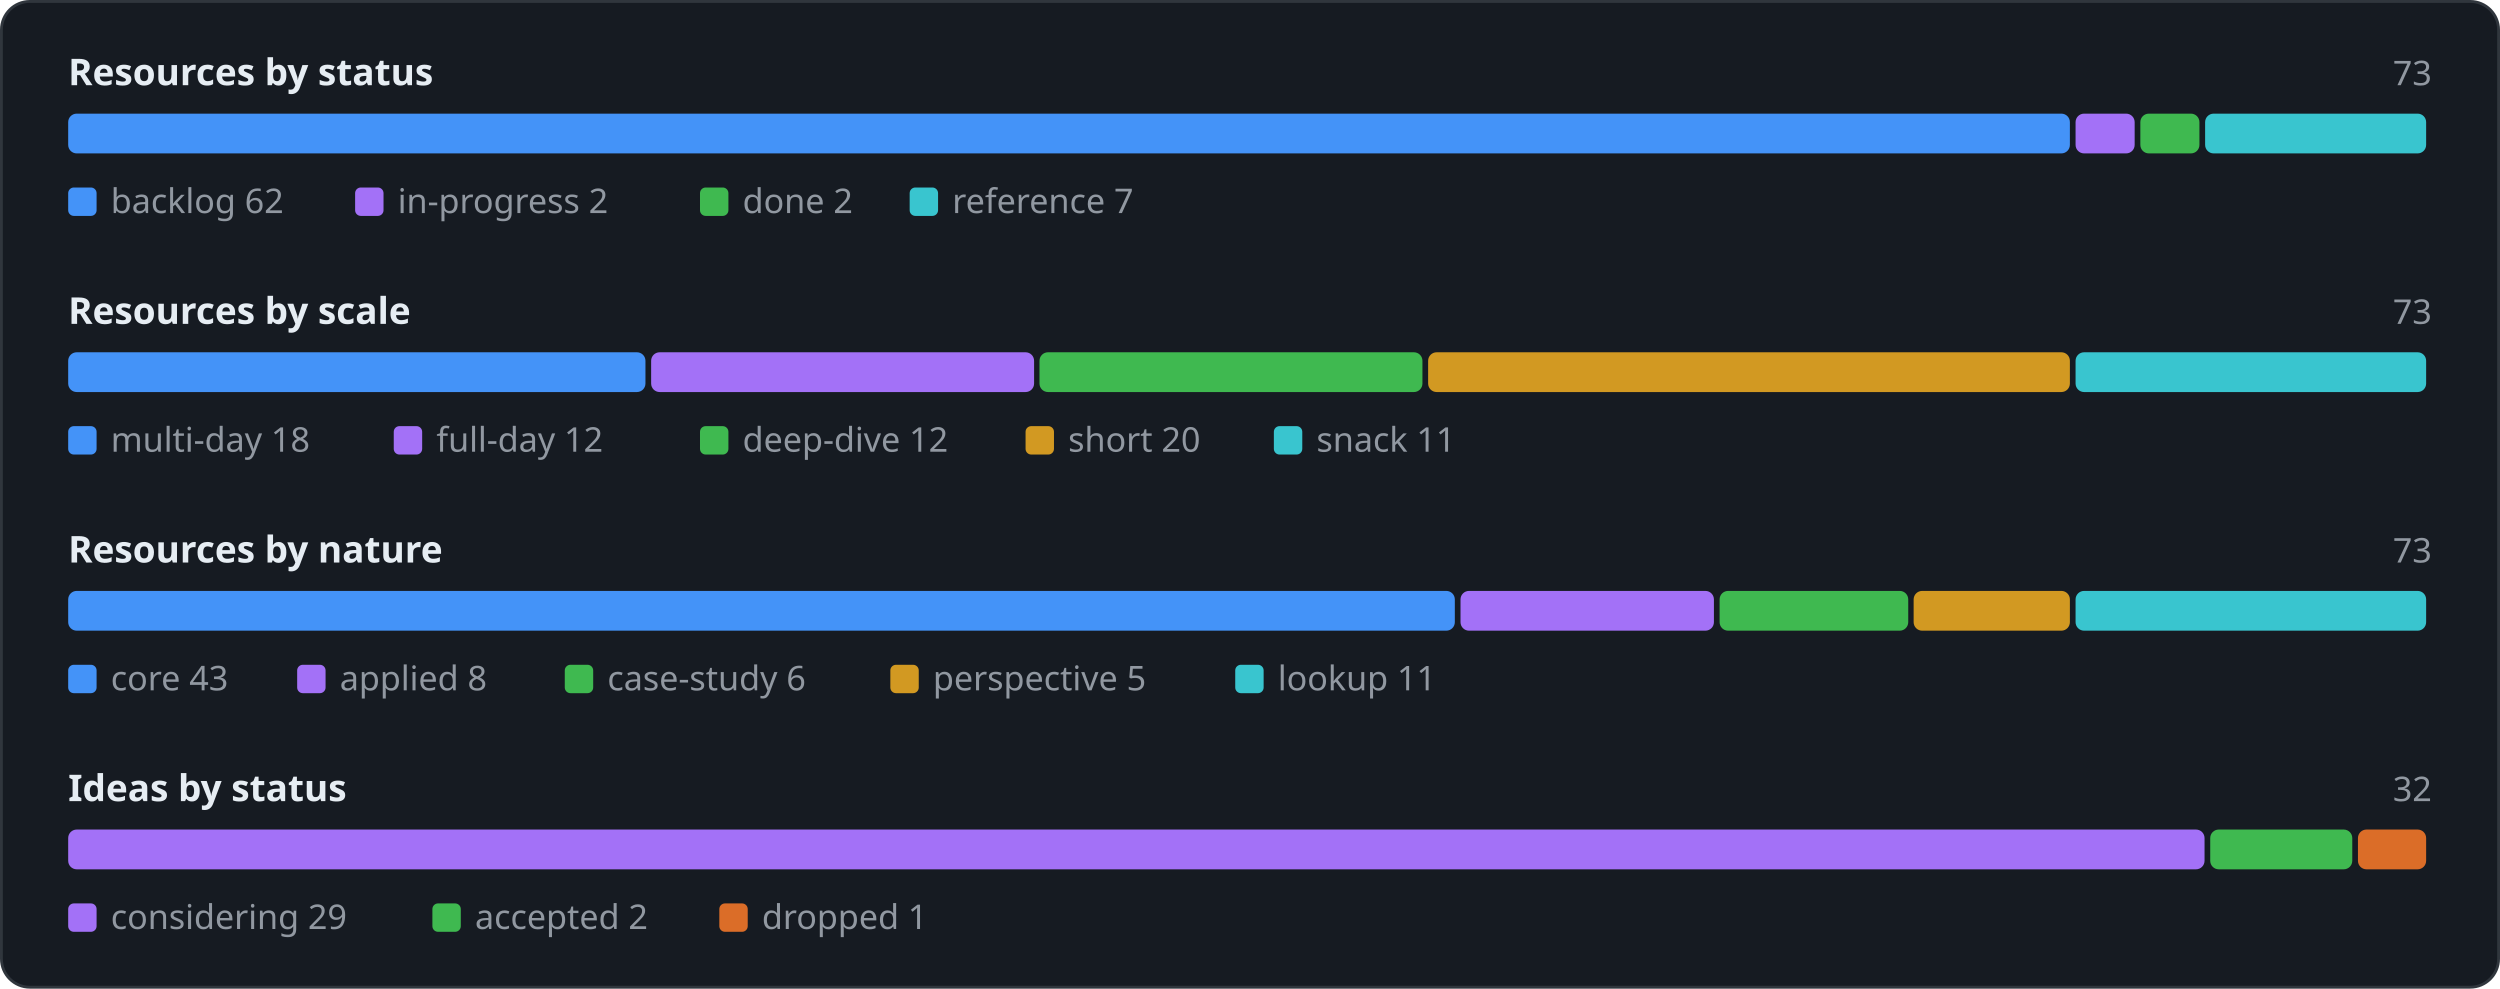
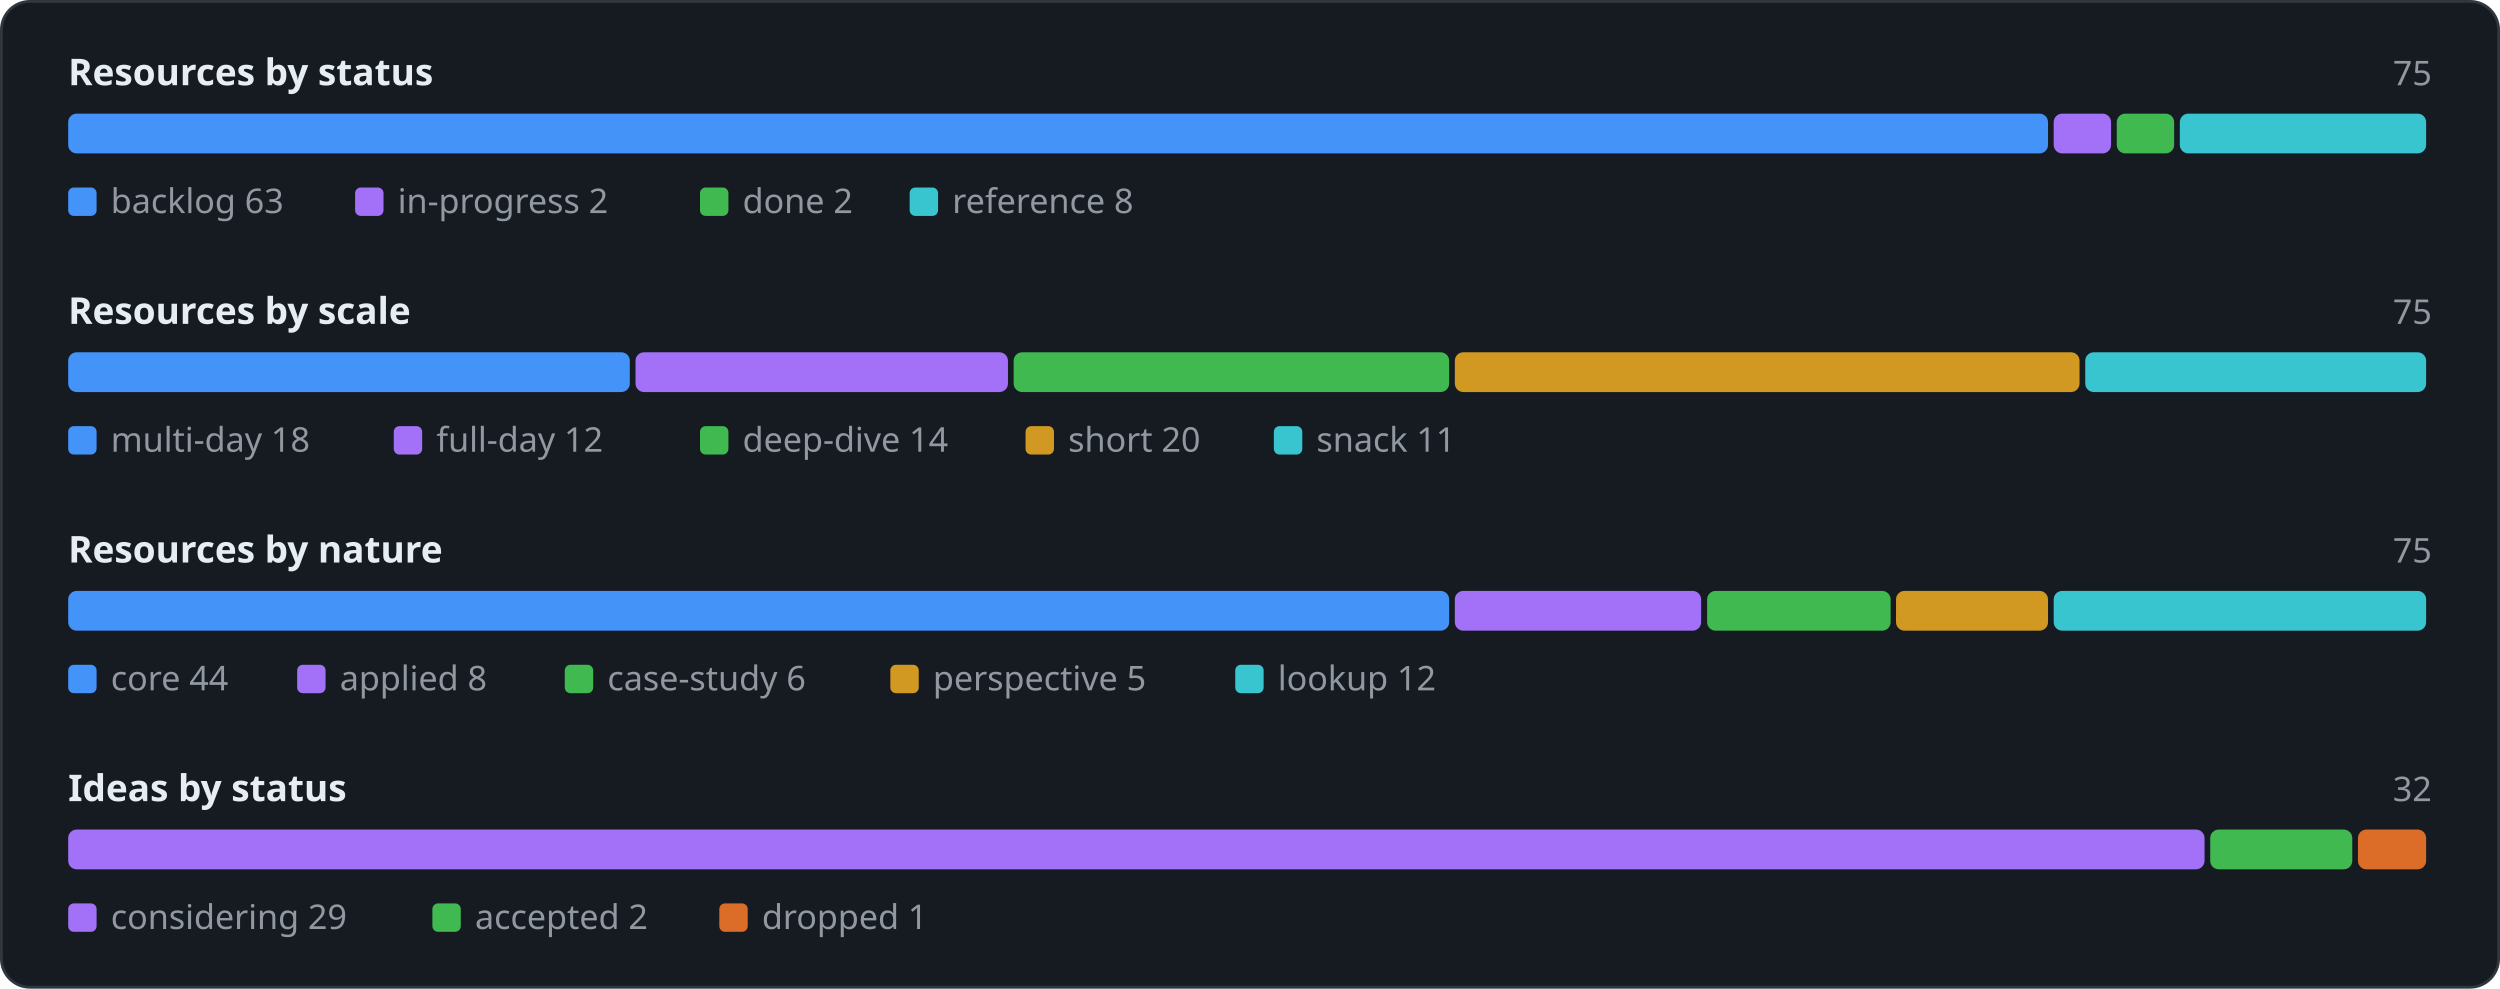
<svg xmlns="http://www.w3.org/2000/svg" width="880" height="348" viewBox="0 0 880 348" font-family="-apple-system, BlinkMacSystemFont, 'Segoe UI', 'Noto Sans', Helvetica, Arial, sans-serif">
  <rect x="0.5" y="0.5" width="879" height="347" rx="10" fill="#161b22" stroke="#30363d" />
  <text x="24" y="30" fill="#e6edf3" font-size="13" font-weight="600" text-anchor="start">Resources by status</text>
-   <text x="856" y="30" fill="#9198a1" font-size="12" font-weight="400" text-anchor="end">73</text>
-   <rect x="24.0" y="40" width="704.6" height="14" rx="3" fill="#4493f8" />
-   <rect x="730.6" y="40" width="20.8" height="14" rx="3" fill="#a371f7" />
-   <rect x="753.4" y="40" width="20.8" height="14" rx="3" fill="#3fb950" />
-   <rect x="776.2" y="40" width="77.8" height="14" rx="3" fill="#39c5cf" />
+   <text x="856" y="30" fill="#9198a1" font-size="12" font-weight="400" text-anchor="end">75</text>
+   <rect x="24.0" y="40" width="696.9" height="14" rx="3" fill="#4493f8" />
+   <rect x="722.9" y="40" width="20.2" height="14" rx="3" fill="#a371f7" />
+   <rect x="745.1" y="40" width="20.2" height="14" rx="3" fill="#3fb950" />
+   <rect x="767.3" y="40" width="86.7" height="14" rx="3" fill="#39c5cf" />
  <rect x="24" y="66" width="10" height="10" rx="2" fill="#4493f8" />
-   <text x="39" y="75" fill="#9198a1" font-size="12" font-weight="400" text-anchor="start">backlog 62</text>
+   <text x="39" y="75" fill="#9198a1" font-size="12" font-weight="400" text-anchor="start">backlog 63</text>
  <rect x="125" y="66" width="10" height="10" rx="2" fill="#a371f7" />
  <text x="140" y="75" fill="#9198a1" font-size="12" font-weight="400" text-anchor="start">in-progress 2</text>
  <rect x="246.4" y="66" width="10" height="10" rx="2" fill="#3fb950" />
  <text x="261.4" y="75" fill="#9198a1" font-size="12" font-weight="400" text-anchor="start">done 2</text>
  <rect x="320.2" y="66" width="10" height="10" rx="2" fill="#39c5cf" />
-   <text x="335.2" y="75" fill="#9198a1" font-size="12" font-weight="400" text-anchor="start">reference 7</text>
+   <text x="335.2" y="75" fill="#9198a1" font-size="12" font-weight="400" text-anchor="start">reference 8</text>
  <text x="24" y="114" fill="#e6edf3" font-size="13" font-weight="600" text-anchor="start">Resources by scale</text>
-   <text x="856" y="114" fill="#9198a1" font-size="12" font-weight="400" text-anchor="end">73</text>
-   <rect x="24.0" y="124" width="203.2" height="14" rx="3" fill="#4493f8" />
-   <rect x="229.2" y="124" width="134.8" height="14" rx="3" fill="#a371f7" />
-   <rect x="365.9" y="124" width="134.8" height="14" rx="3" fill="#3fb950" />
-   <rect x="502.7" y="124" width="225.9" height="14" rx="3" fill="#d29922" />
-   <rect x="730.6" y="124" width="123.4" height="14" rx="3" fill="#39c5cf" />
+   <text x="856" y="114" fill="#9198a1" font-size="12" font-weight="400" text-anchor="end">75</text>
+   <rect x="24.0" y="124" width="197.7" height="14" rx="3" fill="#4493f8" />
+   <rect x="223.7" y="124" width="131.1" height="14" rx="3" fill="#a371f7" />
+   <rect x="356.8" y="124" width="153.3" height="14" rx="3" fill="#3fb950" />
+   <rect x="512.1" y="124" width="219.9" height="14" rx="3" fill="#d29922" />
+   <rect x="734.0" y="124" width="120" height="14" rx="3" fill="#39c5cf" />
  <rect x="24" y="150" width="10" height="10" rx="2" fill="#4493f8" />
  <text x="39" y="159" fill="#9198a1" font-size="12" font-weight="400" text-anchor="start">multi-day 18</text>
  <rect x="138.6" y="150" width="10" height="10" rx="2" fill="#a371f7" />
  <text x="153.6" y="159" fill="#9198a1" font-size="12" font-weight="400" text-anchor="start">full-day 12</text>
  <rect x="246.4" y="150" width="10" height="10" rx="2" fill="#3fb950" />
-   <text x="261.4" y="159" fill="#9198a1" font-size="12" font-weight="400" text-anchor="start">deep-dive 12</text>
+   <text x="261.4" y="159" fill="#9198a1" font-size="12" font-weight="400" text-anchor="start">deep-dive 14</text>
  <rect x="361" y="150" width="10" height="10" rx="2" fill="#d29922" />
  <text x="376" y="159" fill="#9198a1" font-size="12" font-weight="400" text-anchor="start">short 20</text>
  <rect x="448.4" y="150" width="10" height="10" rx="2" fill="#39c5cf" />
  <text x="463.4" y="159" fill="#9198a1" font-size="12" font-weight="400" text-anchor="start">snack 11</text>
  <text x="24" y="198" fill="#e6edf3" font-size="13" font-weight="600" text-anchor="start">Resources by nature</text>
-   <text x="856" y="198" fill="#9198a1" font-size="12" font-weight="400" text-anchor="end">73</text>
-   <rect x="24.0" y="208" width="488.1" height="14" rx="3" fill="#4493f8" />
-   <rect x="514.1" y="208" width="89.2" height="14" rx="3" fill="#a371f7" />
-   <rect x="605.3" y="208" width="66.4" height="14" rx="3" fill="#3fb950" />
-   <rect x="673.6" y="208" width="55" height="14" rx="3" fill="#d29922" />
-   <rect x="730.6" y="208" width="123.4" height="14" rx="3" fill="#39c5cf" />
+   <text x="856" y="198" fill="#9198a1" font-size="12" font-weight="400" text-anchor="end">75</text>
+   <rect x="24.0" y="208" width="486.1" height="14" rx="3" fill="#4493f8" />
+   <rect x="512.1" y="208" width="86.7" height="14" rx="3" fill="#a371f7" />
+   <rect x="600.9" y="208" width="64.6" height="14" rx="3" fill="#3fb950" />
+   <rect x="667.4" y="208" width="53.5" height="14" rx="3" fill="#d29922" />
+   <rect x="722.9" y="208" width="131.1" height="14" rx="3" fill="#39c5cf" />
  <rect x="24" y="234" width="10" height="10" rx="2" fill="#4493f8" />
-   <text x="39" y="243" fill="#9198a1" font-size="12" font-weight="400" text-anchor="start">core 43</text>
+   <text x="39" y="243" fill="#9198a1" font-size="12" font-weight="400" text-anchor="start">core 44</text>
  <rect x="104.6" y="234" width="10" height="10" rx="2" fill="#a371f7" />
  <text x="119.6" y="243" fill="#9198a1" font-size="12" font-weight="400" text-anchor="start">applied 8</text>
  <rect x="198.8" y="234" width="10" height="10" rx="2" fill="#3fb950" />
  <text x="213.8" y="243" fill="#9198a1" font-size="12" font-weight="400" text-anchor="start">case-study 6</text>
  <rect x="313.4" y="234" width="10" height="10" rx="2" fill="#d29922" />
  <text x="328.4" y="243" fill="#9198a1" font-size="12" font-weight="400" text-anchor="start">perspective 5</text>
  <rect x="434.8" y="234" width="10" height="10" rx="2" fill="#39c5cf" />
-   <text x="449.8" y="243" fill="#9198a1" font-size="12" font-weight="400" text-anchor="start">lookup 11</text>
+   <text x="449.8" y="243" fill="#9198a1" font-size="12" font-weight="400" text-anchor="start">lookup 12</text>
  <text x="24" y="282" fill="#e6edf3" font-size="13" font-weight="600" text-anchor="start">Ideas by status</text>
  <text x="856" y="282" fill="#9198a1" font-size="12" font-weight="400" text-anchor="end">32</text>
  <rect x="24.0" y="292" width="752" height="14" rx="3" fill="#a371f7" />
  <rect x="778.0" y="292" width="50" height="14" rx="3" fill="#3fb950" />
  <rect x="830.0" y="292" width="24" height="14" rx="3" fill="#db6d28" />
  <rect x="24" y="318" width="10" height="10" rx="2" fill="#a371f7" />
  <text x="39" y="327" fill="#9198a1" font-size="12" font-weight="400" text-anchor="start">considering 29</text>
  <rect x="152.2" y="318" width="10" height="10" rx="2" fill="#3fb950" />
  <text x="167.2" y="327" fill="#9198a1" font-size="12" font-weight="400" text-anchor="start">accepted 2</text>
  <rect x="253.2" y="318" width="10" height="10" rx="2" fill="#db6d28" />
  <text x="268.2" y="327" fill="#9198a1" font-size="12" font-weight="400" text-anchor="start">dropped 1</text>
</svg>
